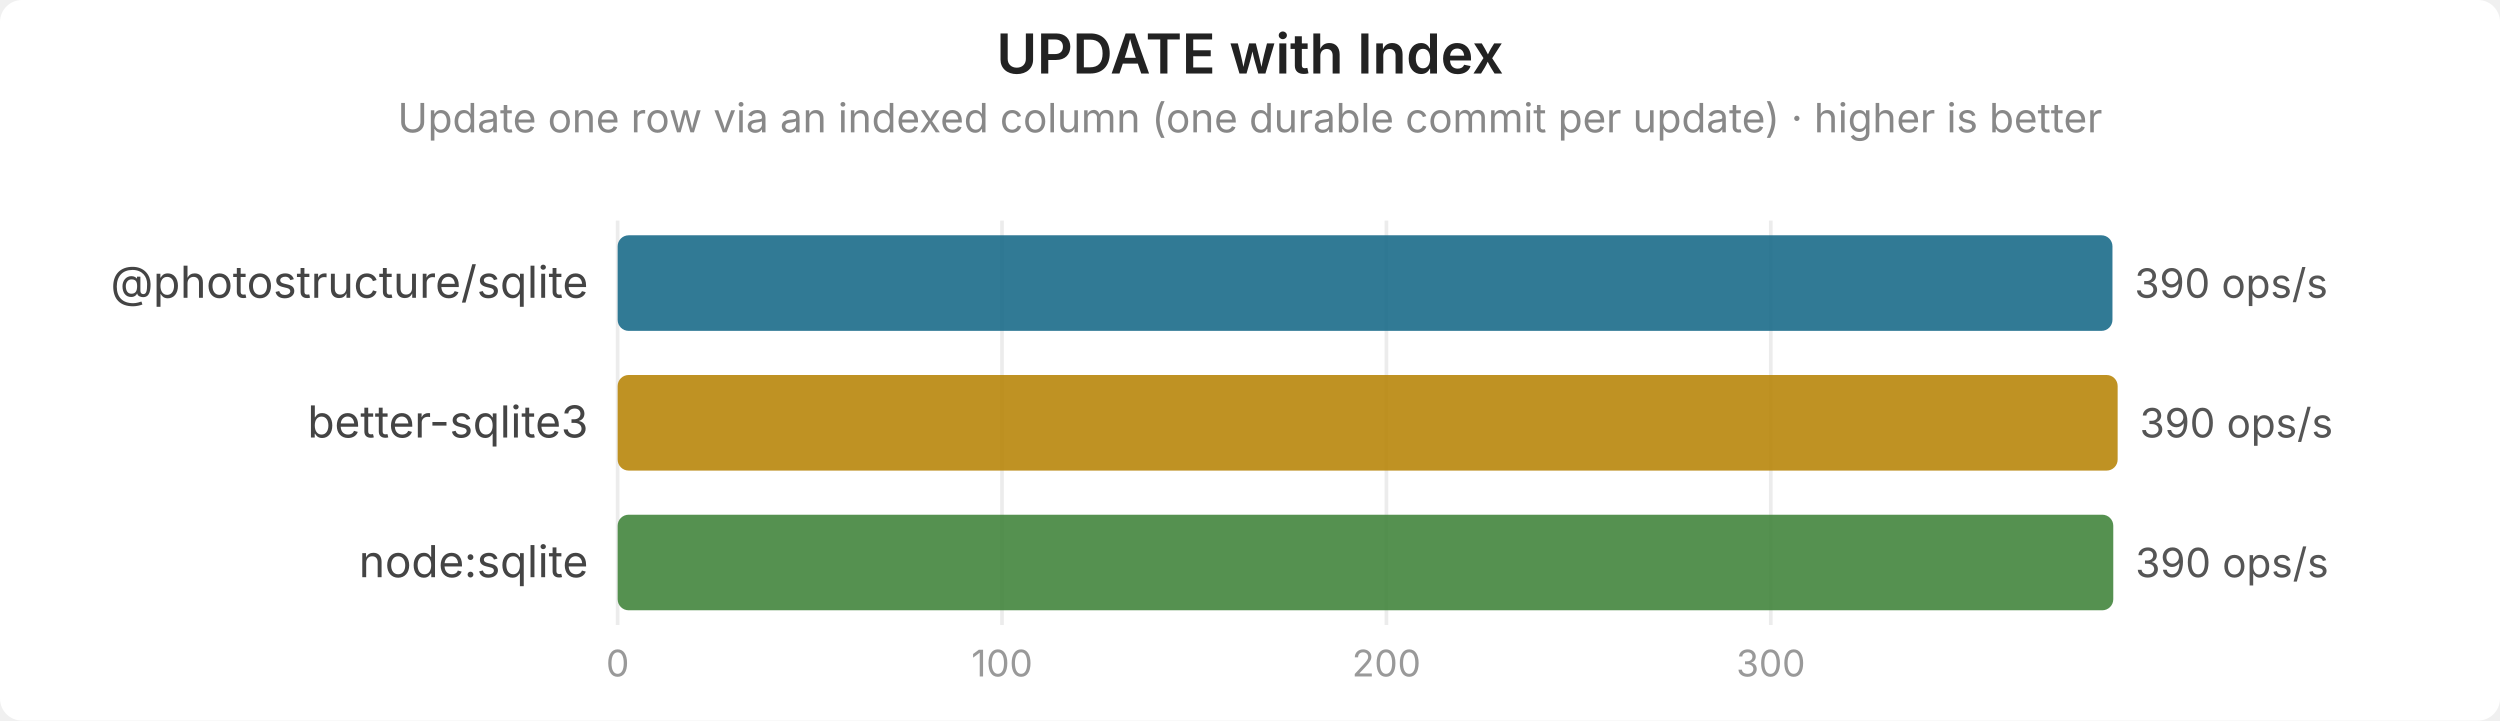
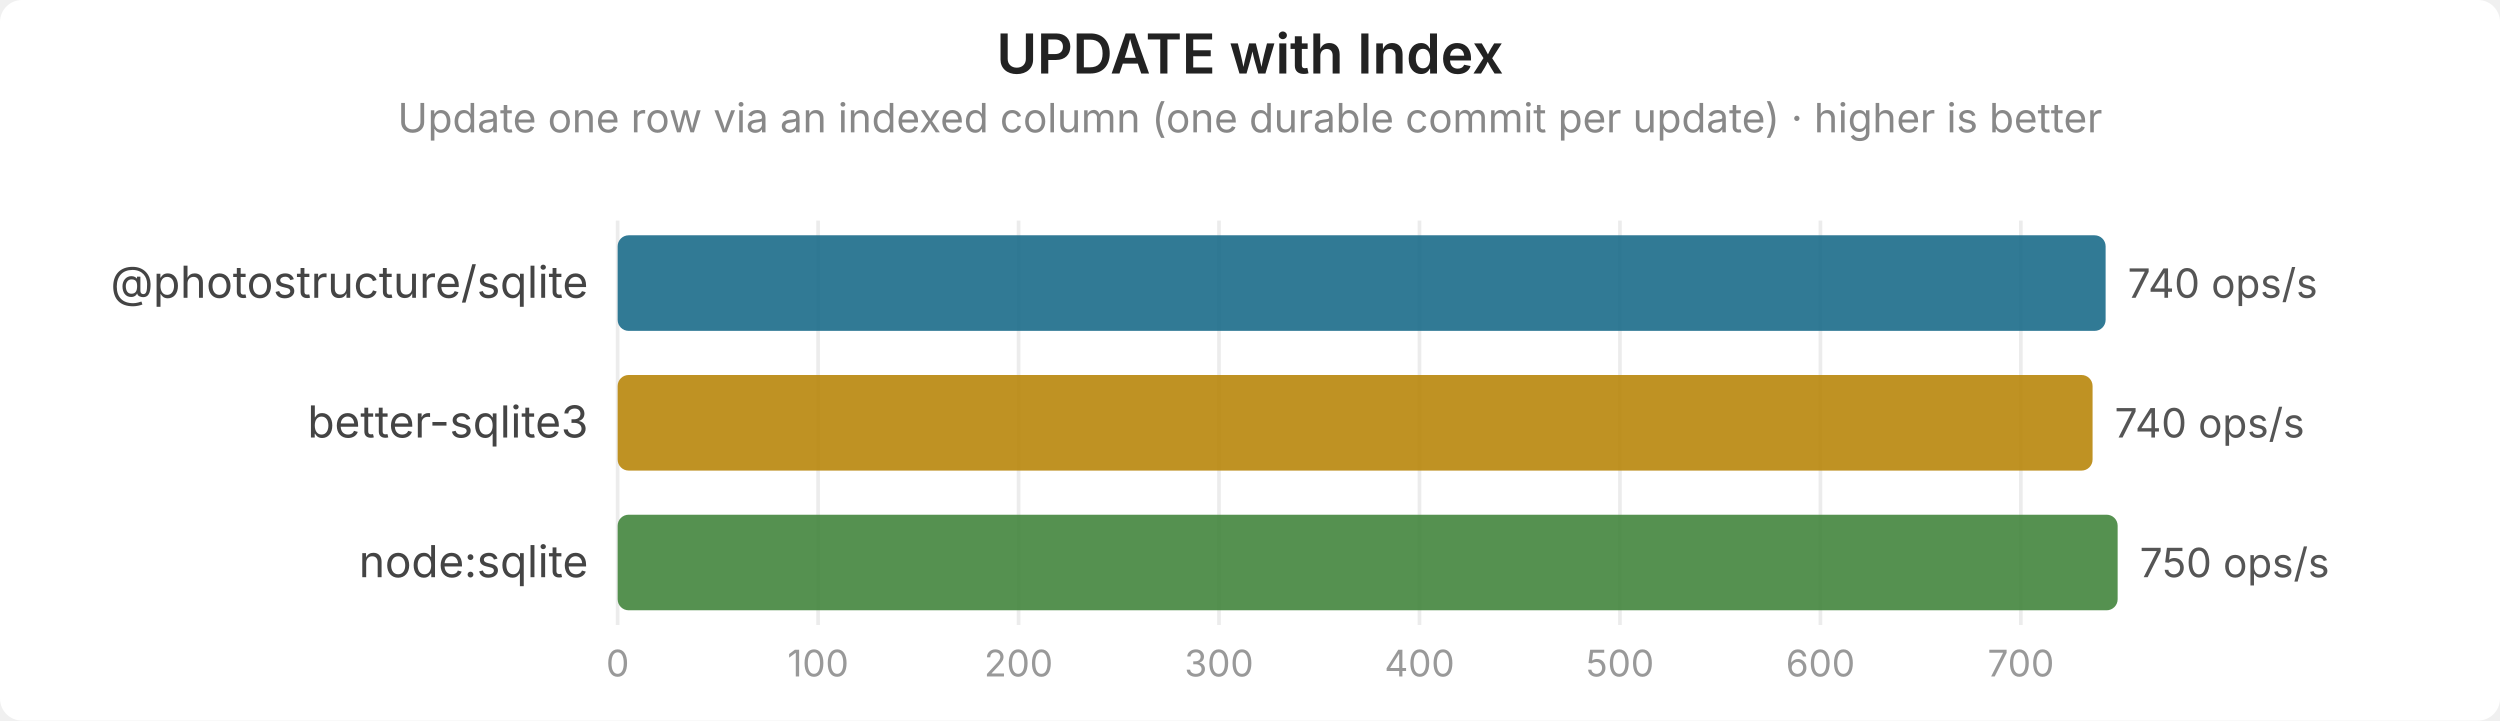
<svg xmlns="http://www.w3.org/2000/svg" viewBox="0 0 680 196" role="img" font-family="system-ui, -apple-system, 'Segoe UI', sans-serif">
  <rect width="680" height="196" fill="#fff" rx="6" />
  <text x="340" y="20" text-anchor="middle" font-size="15" font-weight="600" fill="#222">UPDATE with Index</text>
  <text x="340" y="36" text-anchor="middle" font-size="11" fill="#888">Update one row via an indexed column (one durable commit per update) · higher is better</text>
  <line x1="168" y1="60" x2="168" y2="170" stroke="#ececec" stroke-width="1" />
-   <line x1="272.55" y1="60" x2="272.55" y2="170" stroke="#ececec" stroke-width="1" />
-   <line x1="377.1" y1="60" x2="377.1" y2="170" stroke="#ececec" stroke-width="1" />
-   <line x1="481.65" y1="60" x2="481.65" y2="170" stroke="#ececec" stroke-width="1" />
+   <line x1="222.52" y1="60" x2="222.52" y2="170" stroke="#ececec" stroke-width="1" />
+   <line x1="277.05" y1="60" x2="277.05" y2="170" stroke="#ececec" stroke-width="1" />
+   <line x1="331.57" y1="60" x2="331.57" y2="170" stroke="#ececec" stroke-width="1" />
+   <line x1="386.1" y1="60" x2="386.1" y2="170" stroke="#ececec" stroke-width="1" />
+   <line x1="440.62" y1="60" x2="440.62" y2="170" stroke="#ececec" stroke-width="1" />
+   <line x1="495.15" y1="60" x2="495.15" y2="170" stroke="#ececec" stroke-width="1" />
+   <line x1="549.67" y1="60" x2="549.67" y2="170" stroke="#ececec" stroke-width="1" />
  <text x="160" y="81" text-anchor="end" font-size="12" fill="#444">@photostructure/sqlite</text>
-   <rect x="168" y="64" width="406.59" height="26" fill="#1B6B8A" rx="3" opacity="0.9" />
-   <text x="580.59" y="81" font-size="11" fill="#555">390 ops/s</text>
+   <rect x="168" y="64" width="404.73" height="26" fill="#1B6B8A" rx="3" opacity="0.9" />
+   <text x="578.73" y="81" font-size="11" fill="#555">740 ops/s</text>
  <text x="160" y="119" text-anchor="end" font-size="12" fill="#444">better-sqlite3</text>
-   <rect x="168" y="102" width="408" height="26" fill="#B8860B" rx="3" opacity="0.9" />
-   <text x="582" y="119" font-size="11" fill="#555">390 ops/s</text>
+   <rect x="168" y="102" width="401.18" height="26" fill="#B8860B" rx="3" opacity="0.9" />
+   <text x="575.18" y="119" font-size="11" fill="#555">740 ops/s</text>
  <text x="160" y="157" text-anchor="end" font-size="12" fill="#444">node:sqlite</text>
-   <rect x="168" y="140" width="406.81" height="26" fill="#43853D" rx="3" opacity="0.9" />
-   <text x="580.81" y="157" font-size="11" fill="#555">390 ops/s</text>
+   <rect x="168" y="140" width="408" height="26" fill="#43853D" rx="3" opacity="0.9" />
+   <text x="582" y="157" font-size="11" fill="#555">750 ops/s</text>
  <text x="168" y="184" text-anchor="middle" font-size="10" fill="#999">0</text>
-   <text x="272.55" y="184" text-anchor="middle" font-size="10" fill="#999">100</text>
-   <text x="377.1" y="184" text-anchor="middle" font-size="10" fill="#999">200</text>
-   <text x="481.65" y="184" text-anchor="middle" font-size="10" fill="#999">300</text>
+   <text x="222.52" y="184" text-anchor="middle" font-size="10" fill="#999">100</text>
+   <text x="277.05" y="184" text-anchor="middle" font-size="10" fill="#999">200</text>
+   <text x="331.57" y="184" text-anchor="middle" font-size="10" fill="#999">300</text>
+   <text x="386.1" y="184" text-anchor="middle" font-size="10" fill="#999">400</text>
+   <text x="440.62" y="184" text-anchor="middle" font-size="10" fill="#999">500</text>
+   <text x="495.15" y="184" text-anchor="middle" font-size="10" fill="#999">600</text>
+   <text x="549.67" y="184" text-anchor="middle" font-size="10" fill="#999">700</text>
</svg>
